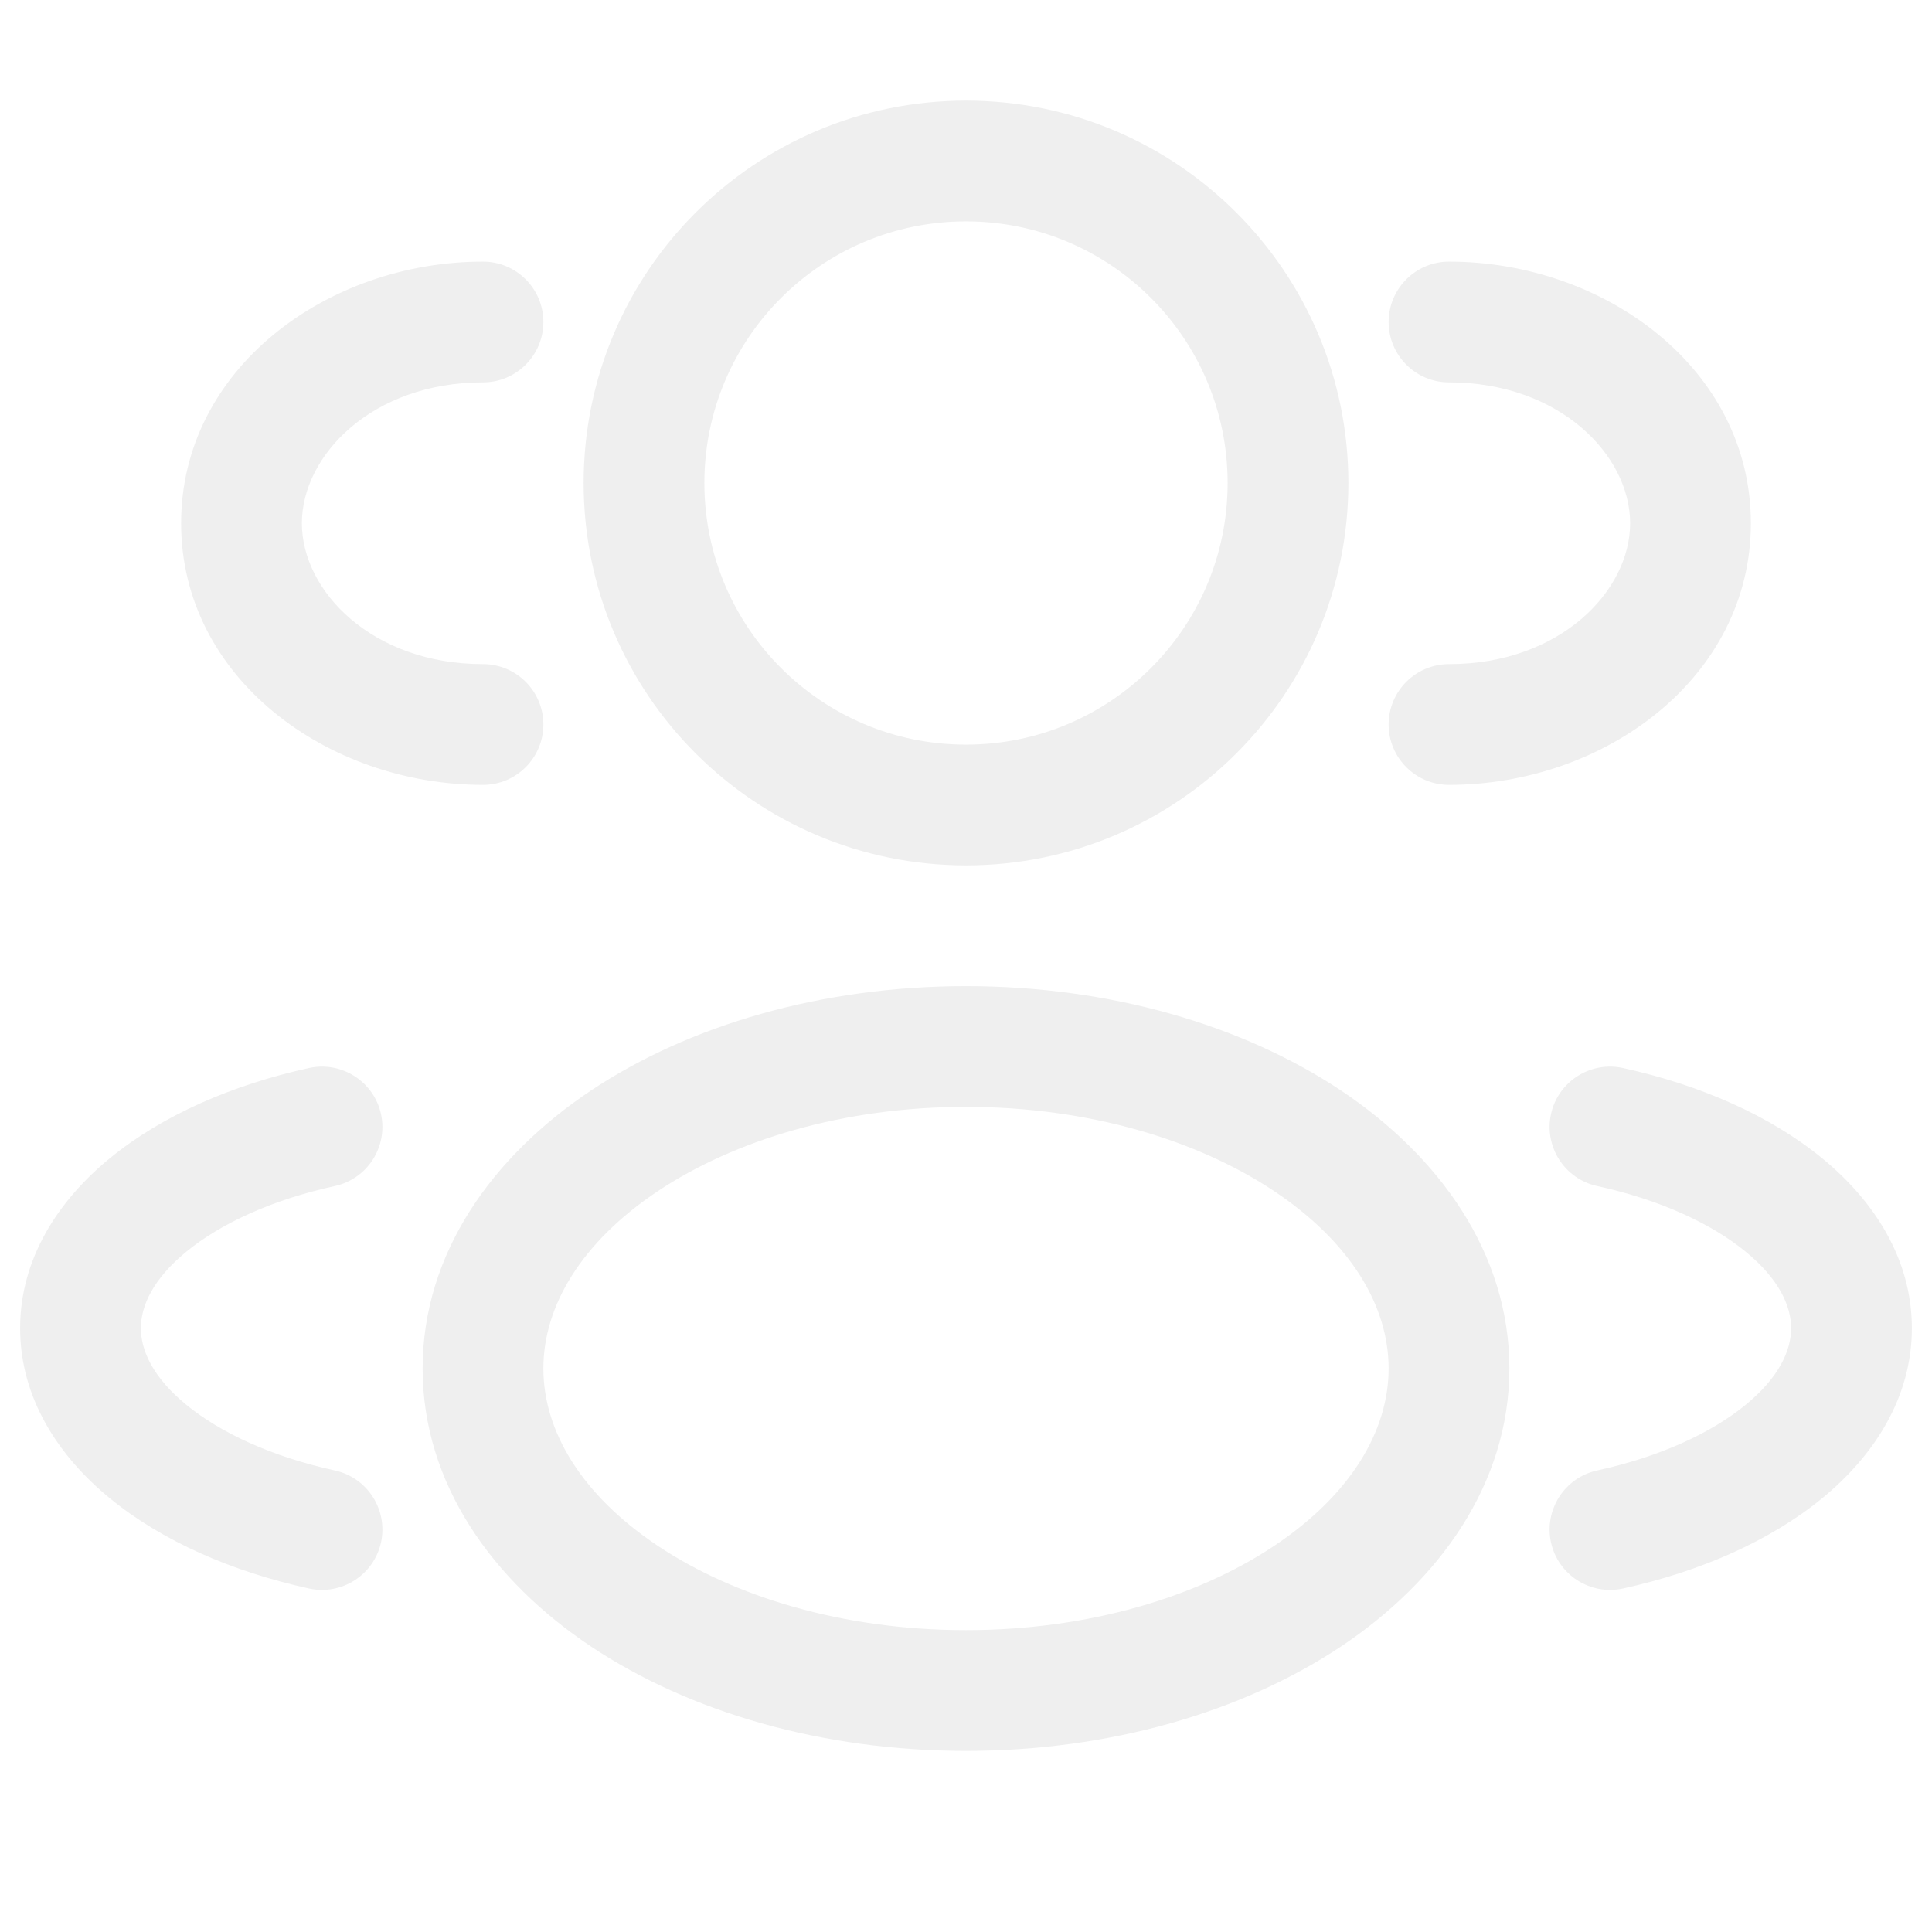
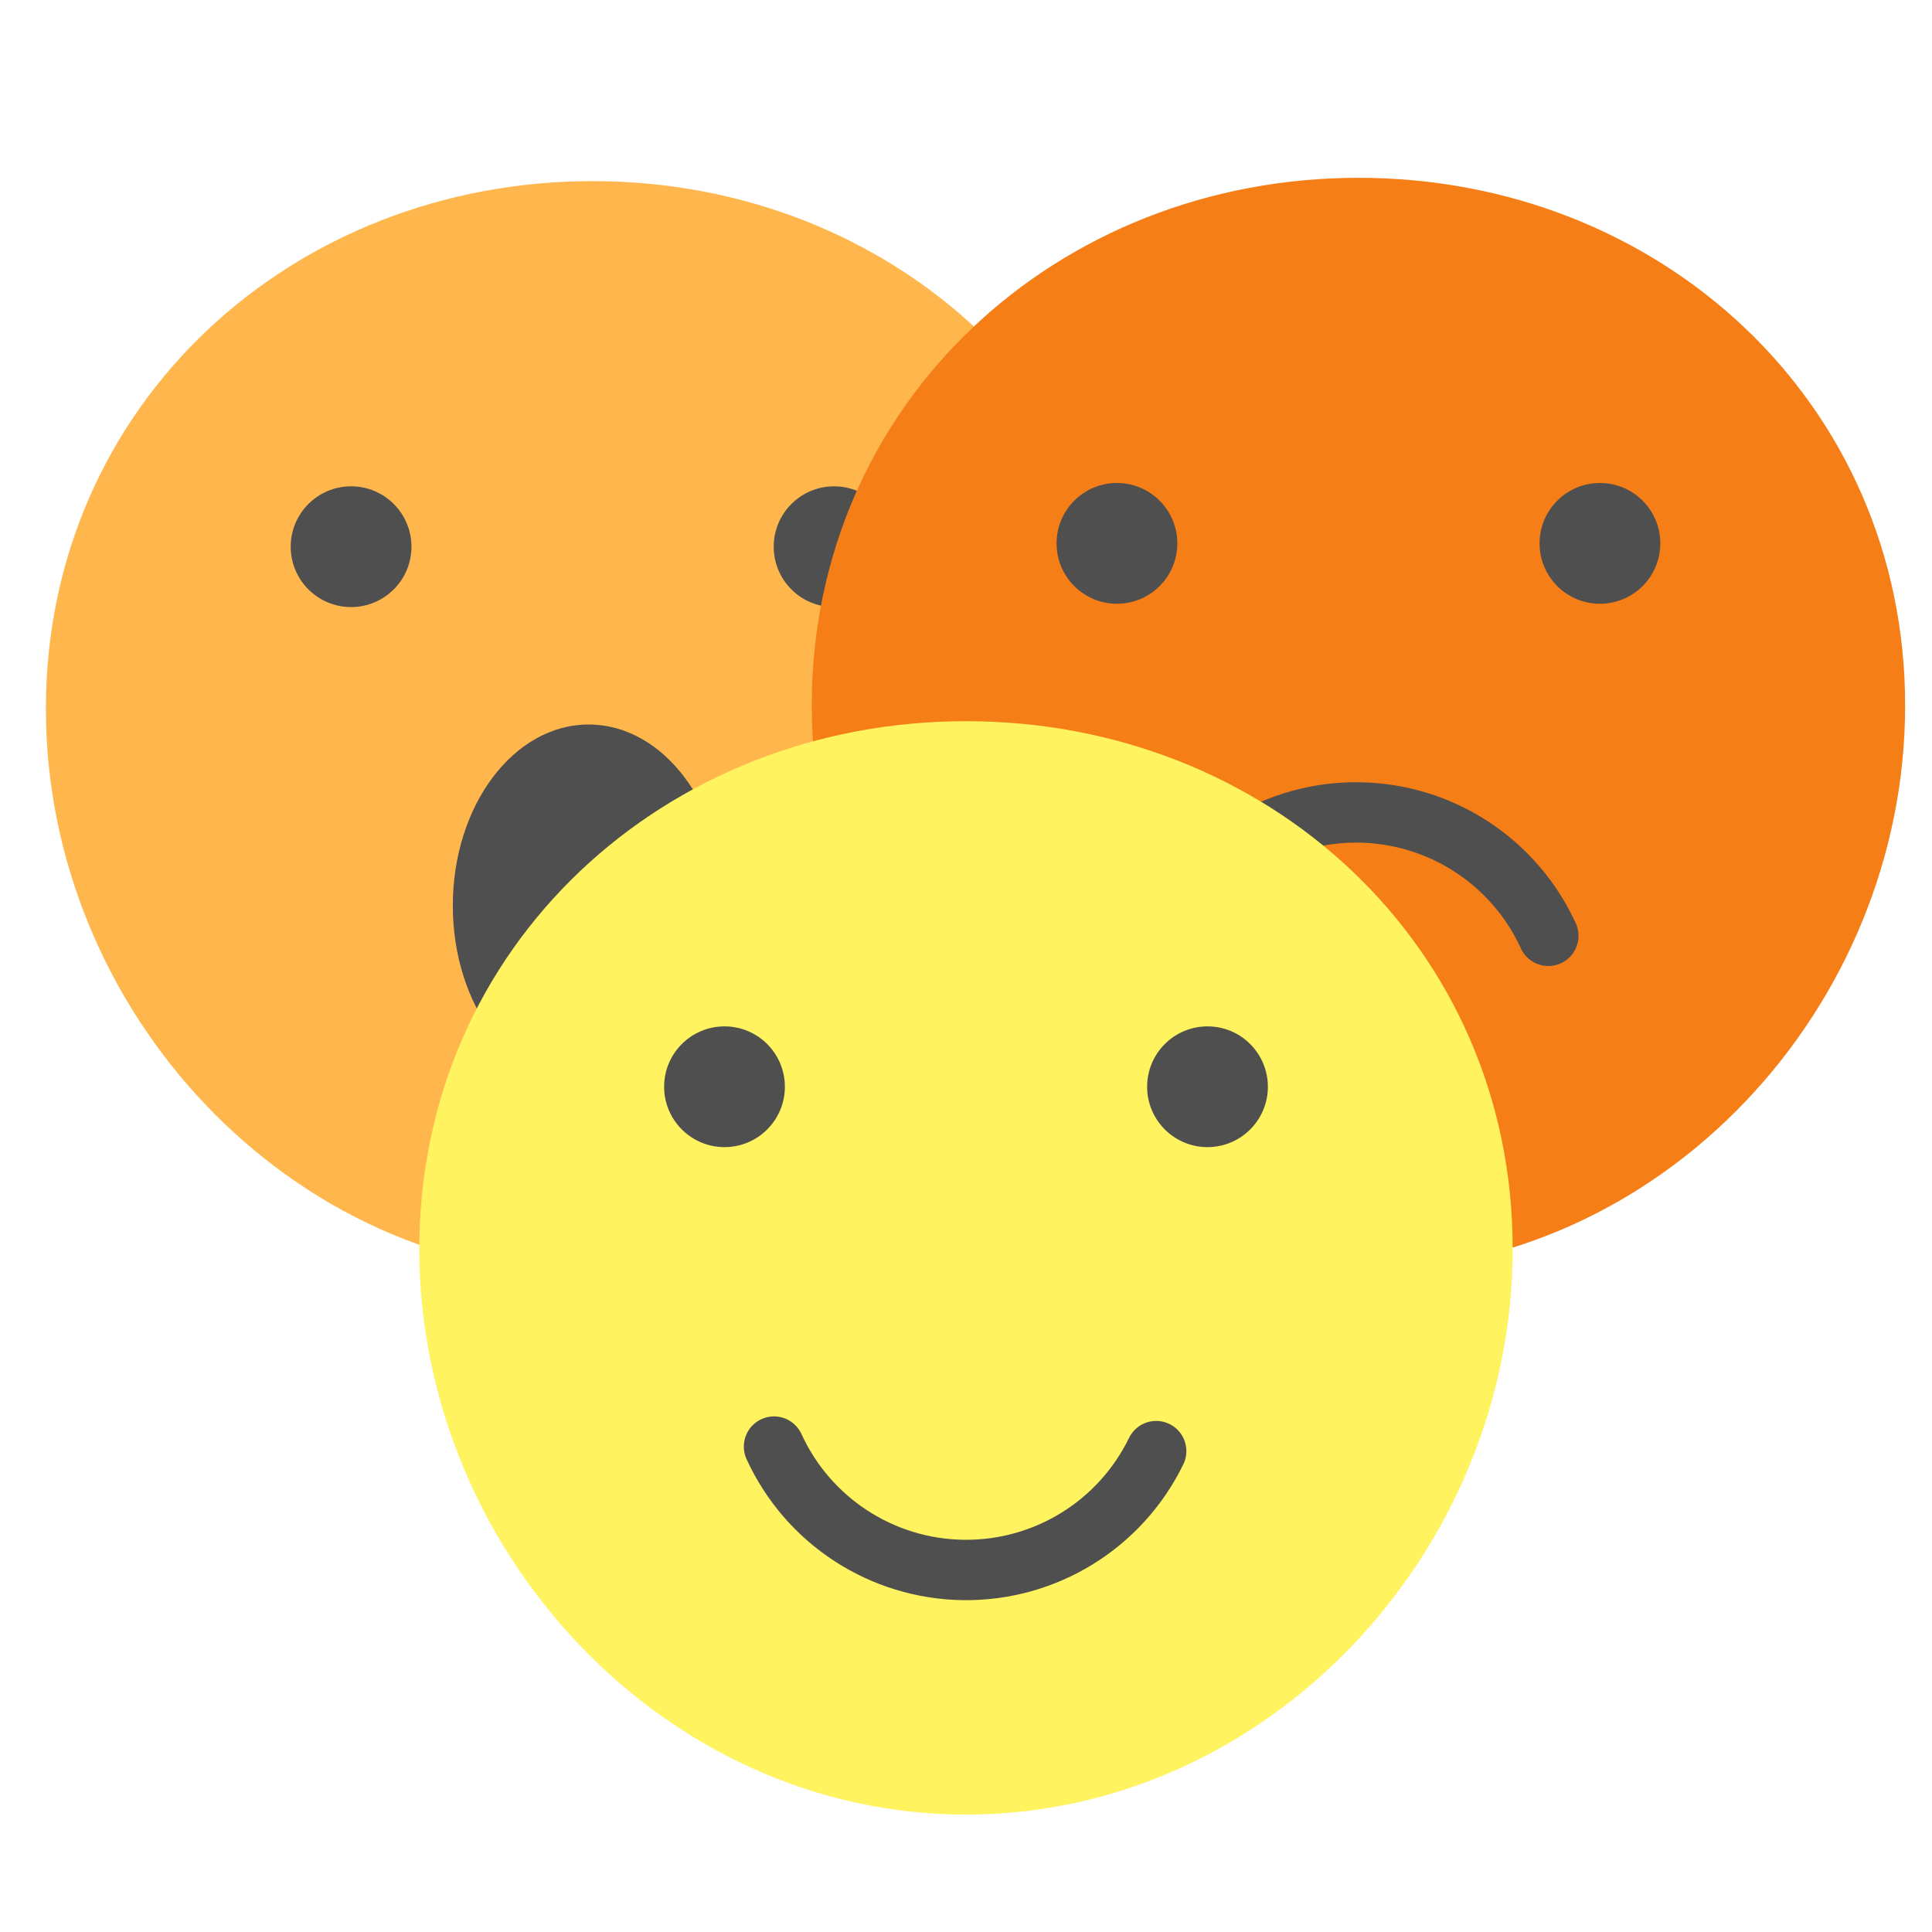
- <svg xmlns="http://www.w3.org/2000/svg" width="24" height="24" viewBox="0 0 24 24" fill="none">
-   <path fill-rule="evenodd" clip-rule="evenodd" d="M12 1.25C9.377 1.25 7.25 3.377 7.25 6C7.25 8.623 9.377 10.75 12 10.75C14.623 10.75 16.75 8.623 16.75 6C16.75 3.377 14.623 1.25 12 1.25ZM8.75 6C8.75 4.205 10.205 2.75 12 2.75C13.795 2.75 15.25 4.205 15.25 6C15.25 7.795 13.795 9.25 12 9.25C10.205 9.25 8.75 7.795 8.75 6Z" fill="#EFEFEF" />
-   <path d="M18 3.25C17.586 3.25 17.25 3.586 17.25 4C17.25 4.414 17.586 4.75 18 4.75C19.377 4.75 20.25 5.656 20.25 6.5C20.25 7.344 19.377 8.25 18 8.25C17.586 8.25 17.25 8.586 17.25 9C17.25 9.414 17.586 9.75 18 9.75C19.937 9.75 21.75 8.417 21.75 6.5C21.75 4.583 19.937 3.25 18 3.25Z" fill="#EFEFEF" />
-   <path d="M6.75 4C6.75 3.586 6.414 3.25 6 3.25C4.063 3.25 2.25 4.583 2.25 6.5C2.25 8.417 4.063 9.75 6 9.75C6.414 9.75 6.75 9.414 6.75 9C6.75 8.586 6.414 8.25 6 8.25C4.624 8.25 3.75 7.344 3.75 6.5C3.75 5.656 4.624 4.75 6 4.75C6.414 4.75 6.75 4.414 6.75 4Z" fill="#EFEFEF" />
-   <path fill-rule="evenodd" clip-rule="evenodd" d="M12 12.25C10.216 12.25 8.566 12.731 7.341 13.547C6.121 14.361 5.25 15.567 5.25 17C5.25 18.433 6.121 19.639 7.341 20.453C8.566 21.269 10.216 21.75 12 21.75C13.784 21.75 15.434 21.269 16.659 20.453C17.878 19.639 18.75 18.433 18.75 17C18.75 15.567 17.878 14.361 16.659 13.547C15.434 12.731 13.784 12.25 12 12.25ZM6.75 17C6.75 16.224 7.222 15.43 8.173 14.796C9.12 14.165 10.471 13.75 12 13.75C13.529 13.75 14.88 14.165 15.827 14.796C16.778 15.43 17.25 16.224 17.25 17C17.25 17.776 16.778 18.57 15.827 19.204C14.88 19.835 13.529 20.25 12 20.25C10.471 20.25 9.12 19.835 8.173 19.204C7.222 18.57 6.75 17.776 6.75 17Z" fill="#EFEFEF" />
-   <path d="M19.267 13.839C19.356 13.435 19.756 13.179 20.161 13.267C21.122 13.478 21.989 13.859 22.633 14.386C23.276 14.912 23.75 15.635 23.75 16.5C23.75 17.365 23.276 18.088 22.633 18.614C21.989 19.141 21.122 19.522 20.161 19.733C19.756 19.821 19.356 19.565 19.267 19.161C19.179 18.756 19.435 18.356 19.839 18.267C20.632 18.094 21.265 17.795 21.683 17.453C22.101 17.111 22.25 16.776 22.25 16.5C22.25 16.224 22.101 15.889 21.683 15.547C21.265 15.205 20.632 14.906 19.839 14.733C19.435 14.644 19.179 14.244 19.267 13.839Z" fill="#EFEFEF" />
-   <path d="M3.839 13.267C4.244 13.179 4.644 13.435 4.733 13.839C4.821 14.244 4.565 14.644 4.161 14.733C3.368 14.906 2.735 15.205 2.317 15.547C1.899 15.889 1.75 16.224 1.75 16.5C1.75 16.776 1.899 17.111 2.317 17.453C2.735 17.795 3.368 18.094 4.161 18.267C4.565 18.356 4.821 18.756 4.733 19.161C4.644 19.565 4.244 19.821 3.839 19.733C2.877 19.522 2.011 19.141 1.367 18.614C0.724 18.088 0.25 17.365 0.25 16.5C0.25 15.635 0.724 14.912 1.367 14.386C2.011 13.859 2.877 13.478 3.839 13.267Z" fill="#EFEFEF" />
+ <svg xmlns="http://www.w3.org/2000/svg" viewBox="0 0 64 64" id="group">
+   <g data-name="Layer 64">
+     <path fill="#ffb74d" stroke="#ffb74d" stroke-linecap="round" stroke-linejoin="round" stroke-width="2" d="M2.52,23.48C2.52,14,10.18,7,19.63,7s17.11,7,17.11,16.48S29.09,41.23,19.63,41.23,2.52,32.93,2.52,23.48Z" />
+     <ellipse cx="19.5" cy="30" fill="#4f4f4f" rx="4.5" ry="6" />
+     <circle cx="27.63" cy="18.11" r="2" fill="#4f4f4f" />
+     <circle cx="11.63" cy="18.11" r="2" fill="#4f4f4f" />
+     <path fill="#f57e17" stroke="#f57e17" stroke-linecap="round" stroke-linejoin="round" stroke-width="2" d="M27.89,23.37c0-9.45,7.66-16.48,17.11-16.48s17.11,7,17.11,16.48S54.45,41.11,45,41.11,27.89,32.82,27.89,23.37Z" />
+     <path fill="none" stroke="#4f4f4f" stroke-linecap="round" stroke-linejoin="round" stroke-width="2" d="M51.29,31a7,7,0,0,0-12.66-.15" />
+     <circle cx="53" cy="18" r="2" fill="#4f4f4f" />
+     <circle cx="37" cy="18" r="2" fill="#4f4f4f" />
+     <path fill="#fff35f" stroke="#fff35f" stroke-linecap="round" stroke-linejoin="round" stroke-width="2" d="M14.89,41.37c0-9.45,7.66-16.48,17.11-16.48s17.11,7,17.11,16.48S41.45,59.11,32,59.11,14.89,50.82,14.89,41.37Z" />
+     <path fill="none" stroke="#4f4f4f" stroke-linecap="round" stroke-linejoin="round" stroke-width="2" d="M25.64,47.92a7,7,0,0,0,12.66.15" />
+     <circle cx="40" cy="36" r="2" fill="#4f4f4f" />
+     <circle cx="24" cy="36" r="2" fill="#4f4f4f" />
+   </g>
</svg>
